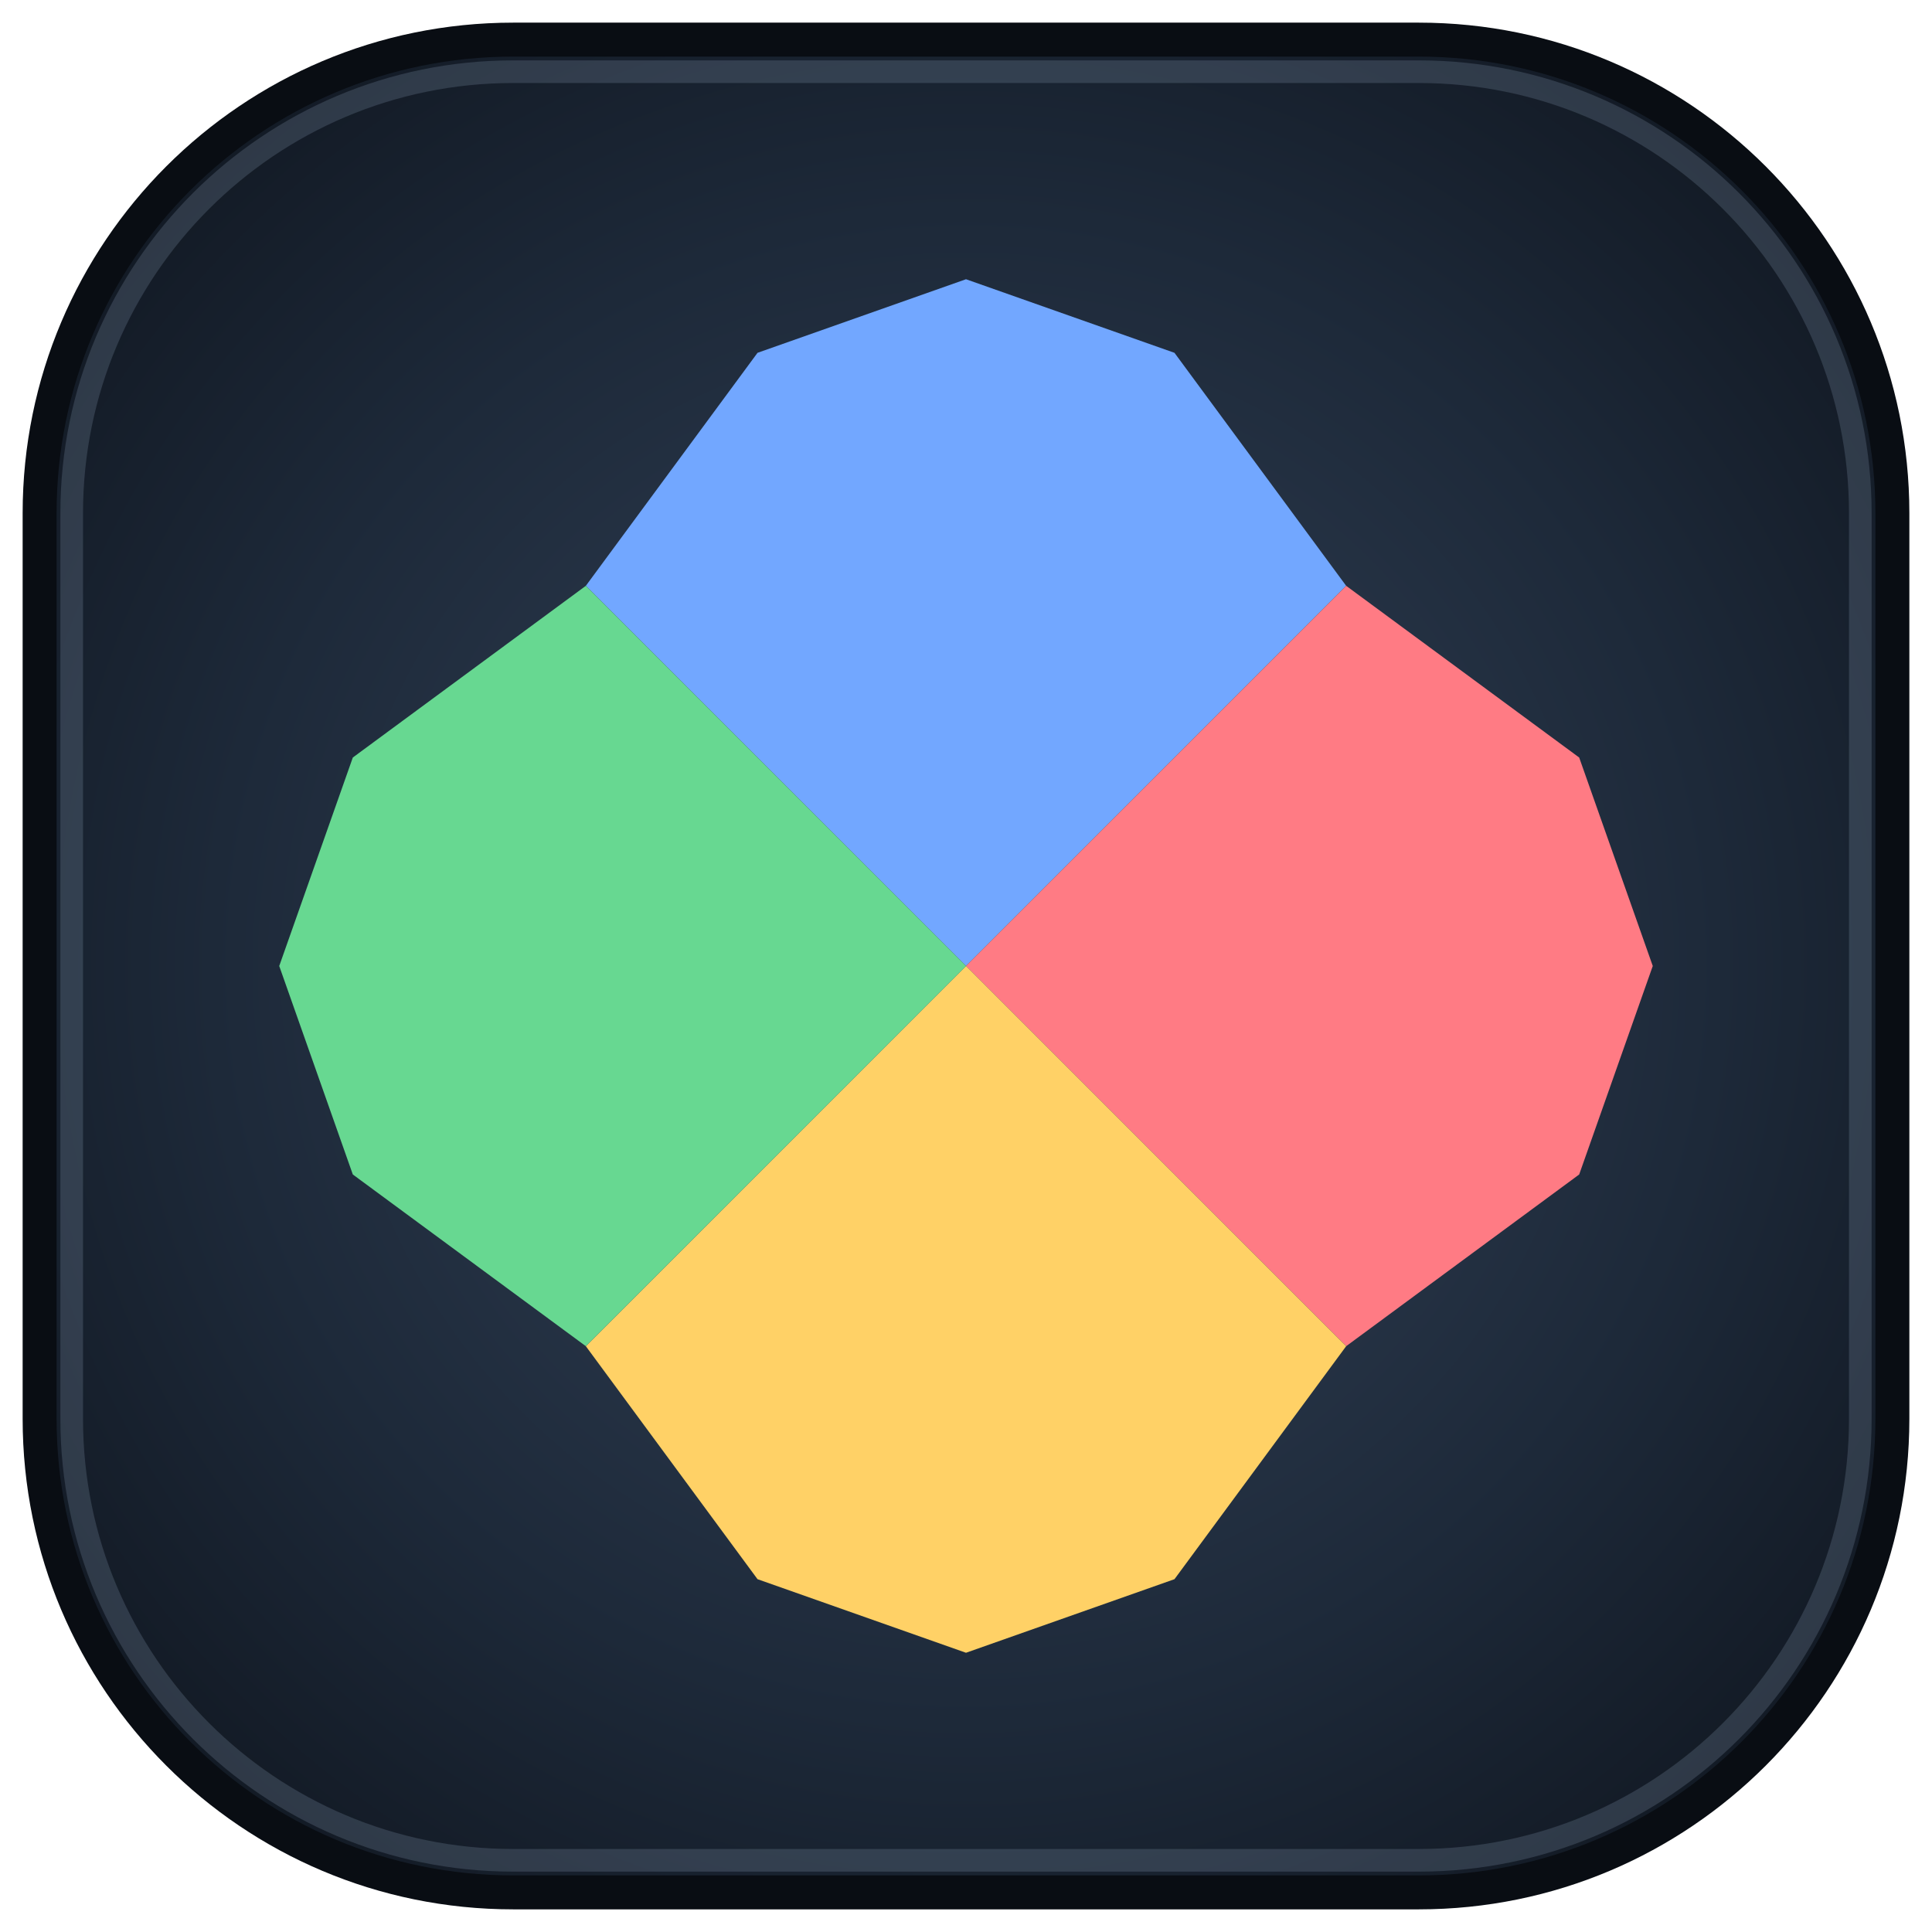
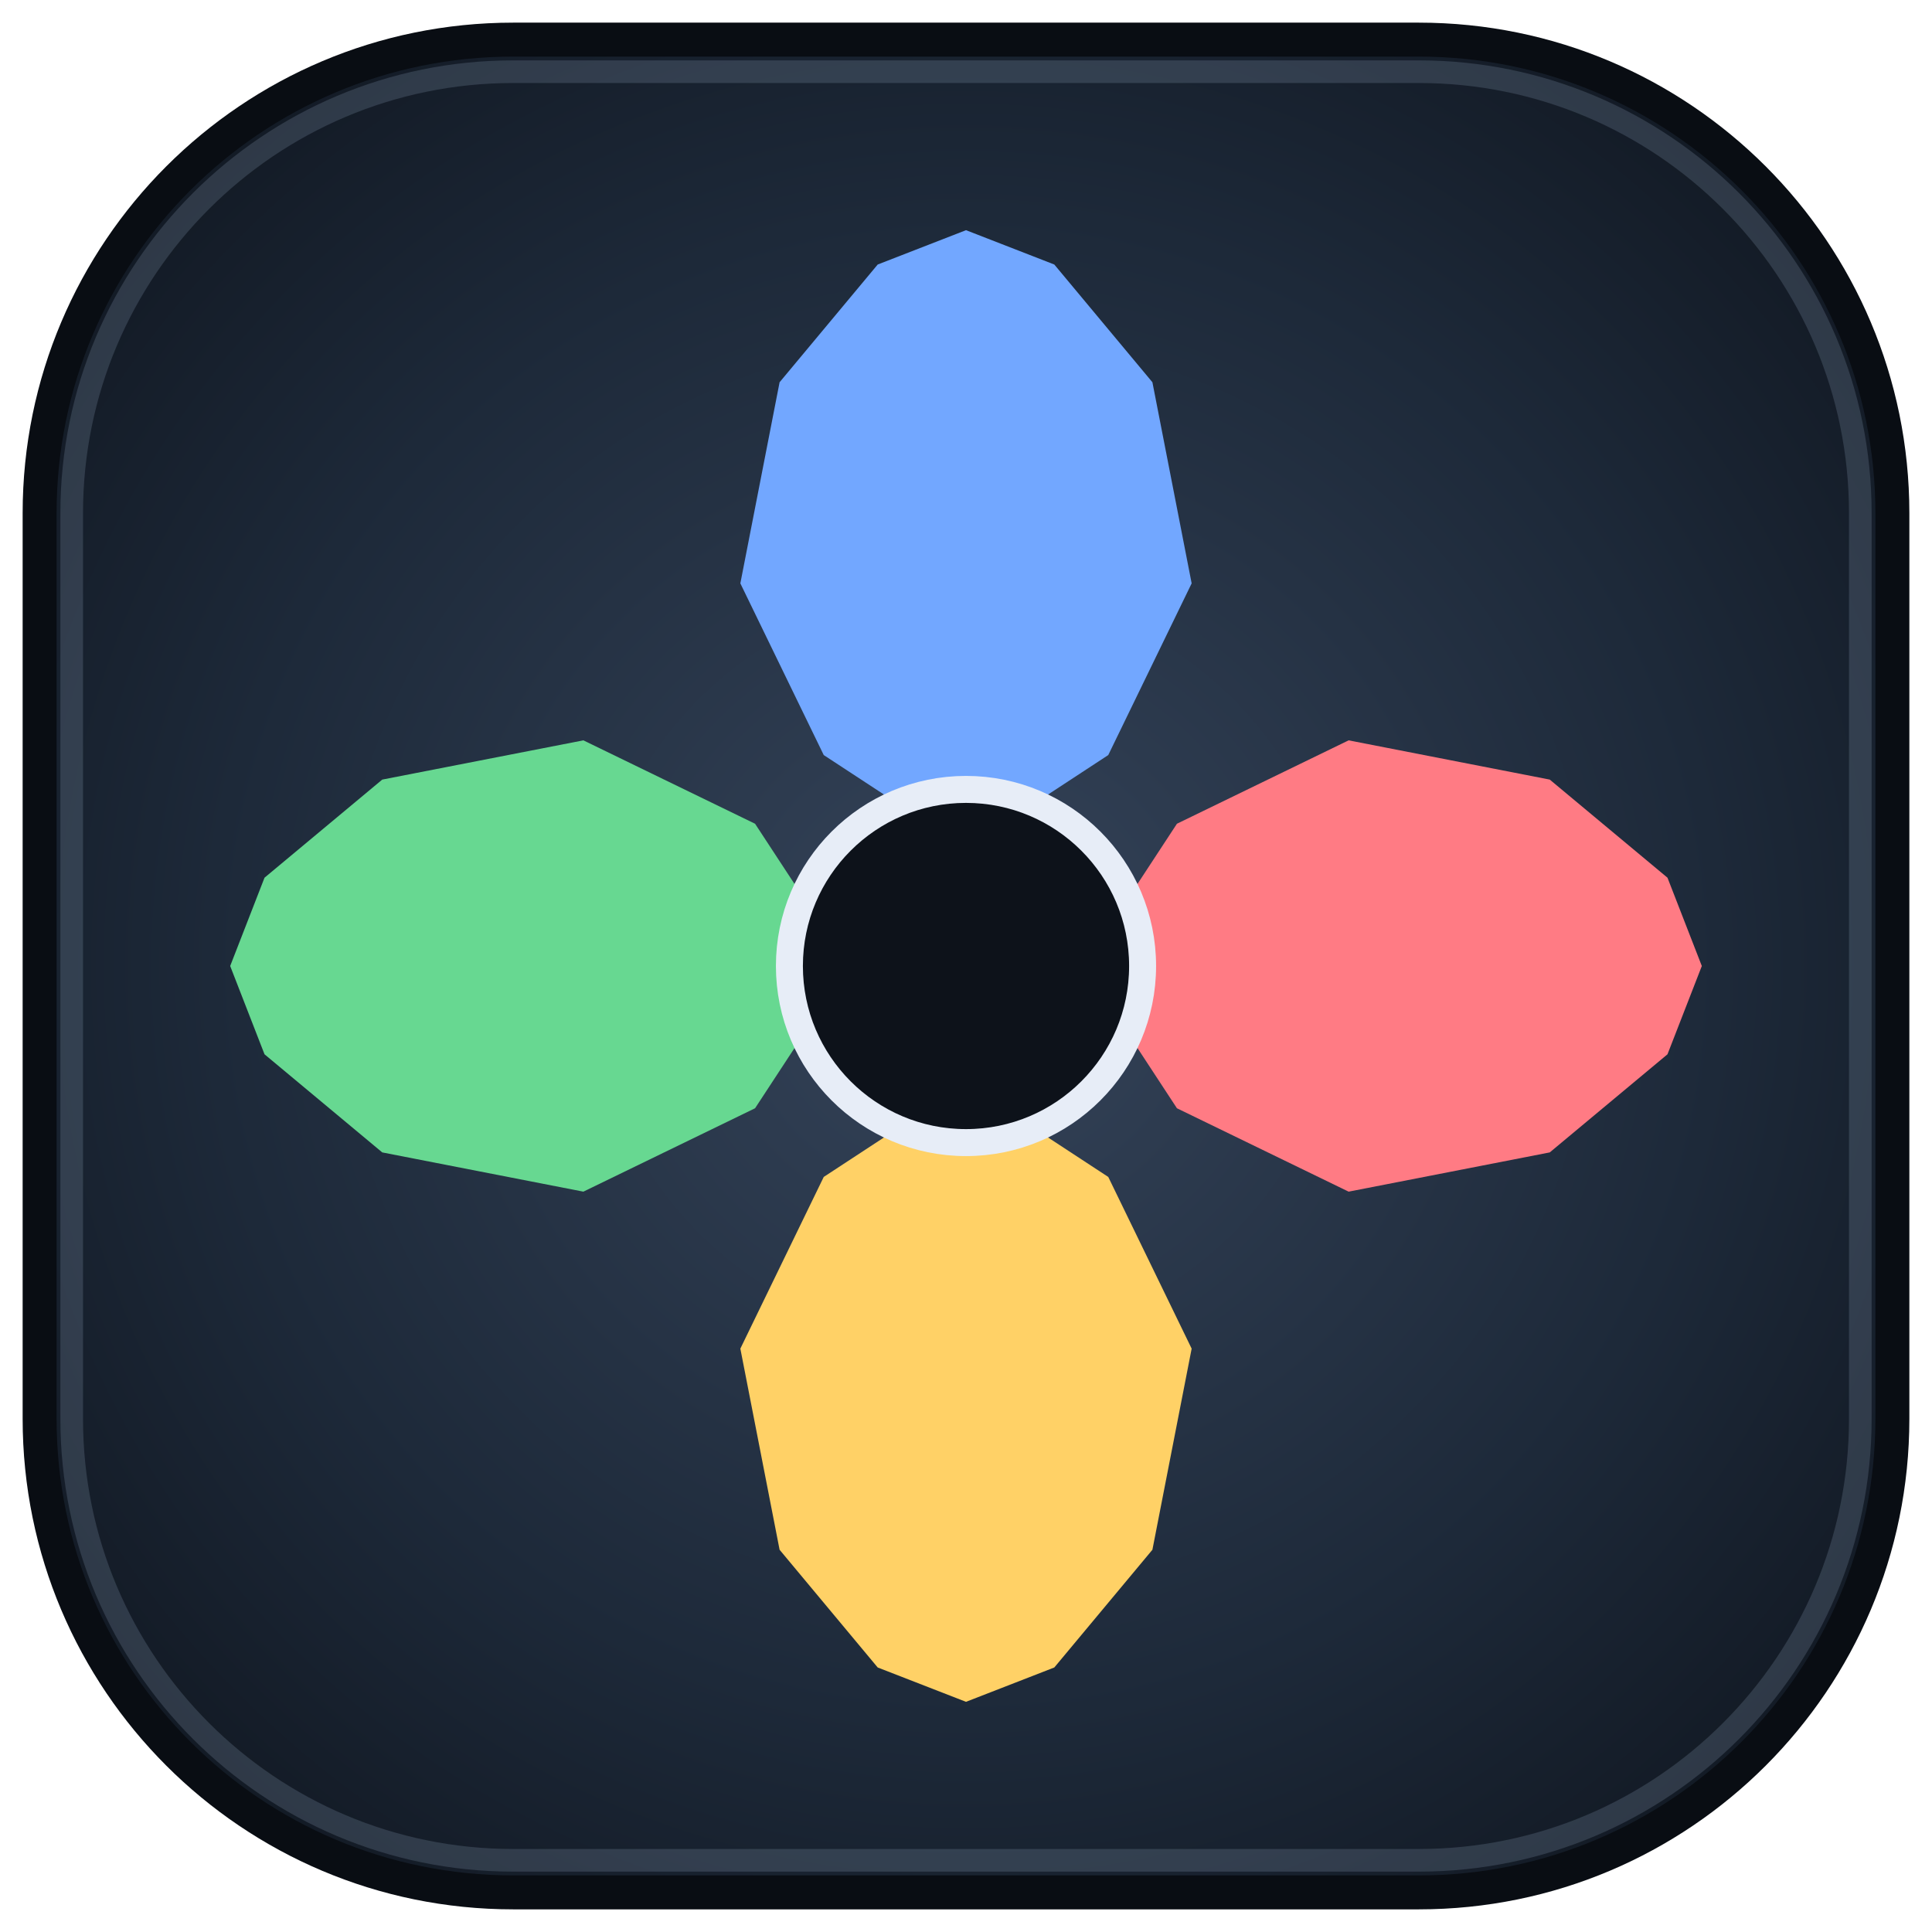
<svg xmlns="http://www.w3.org/2000/svg" viewBox="0 0 1024 1024">
  <defs>
    <radialGradient id="axi-icon-bg" cx="50%" cy="50%" r="72%">
      <stop offset="0" stop-color="#35445A" />
      <stop offset="0.58" stop-color="#1D2939" />
      <stop offset="1" stop-color="#0D121A" />
    </radialGradient>
  </defs>
  <rect x="12" y="12" width="1000" height="1000" rx="260" fill="#090D13" />
  <rect x="30" y="30" width="964" height="964" rx="242" fill="url(#axi-icon-bg)" />
  <rect x="38" y="38" width="948" height="948" rx="234" fill="none" stroke="#AFC2DE" stroke-opacity="0.18" stroke-width="12" />
  <g transform="translate(512 512) scale(26) translate(-16 -16)">
-     <path fill="#72A7FF" d="M16 16 8.25 8.25 11.75 3.5 16 2 20.25 3.5 23.75 8.25z" />
-     <path fill="#FF7B84" d="M16 16 23.75 8.25 28.5 11.75 30 16 28.5 20.25 23.75 23.75z" />
-     <path fill="#FFD166" d="M16 16 23.75 23.75 20.25 28.5 16 30 11.75 28.5 8.25 23.75z" />
-     <path fill="#67D891" d="M16 16 8.25 23.75 3.5 20.25 2 16 3.5 11.75 8.25 8.25z" />
+     <path fill="#72A7FF" d="M16 13.6 13.1 11.7 11.4 8.2 12.2 4.1 14.2 1.7 16 1 17.8 1.7 19.8 4.1 20.6 8.2 18.9 11.7z" />
+     <path fill="#FF7B84" d="M16 13.6 13.1 11.7 11.4 8.2 12.2 4.1 14.2 1.7 16 1 17.8 1.7 19.8 4.1 20.6 8.2 18.9 11.7z" transform="rotate(90 16 16)" />
+     <path fill="#FFD166" d="M16 13.6 13.1 11.7 11.4 8.2 12.2 4.1 14.2 1.7 16 1 17.8 1.7 19.8 4.1 20.6 8.2 18.9 11.7z" transform="rotate(180 16 16)" />
+     <path fill="#67D891" d="M16 13.6 13.1 11.7 11.4 8.2 12.2 4.1 14.2 1.7 16 1 17.8 1.7 19.8 4.1 20.6 8.2 18.9 11.7z" transform="rotate(270 16 16)" />
+     <circle cx="16" cy="16" r="3.6" fill="#0D121A" stroke="#E7EDF7" stroke-width="0.55" />
  </g>
</svg>
